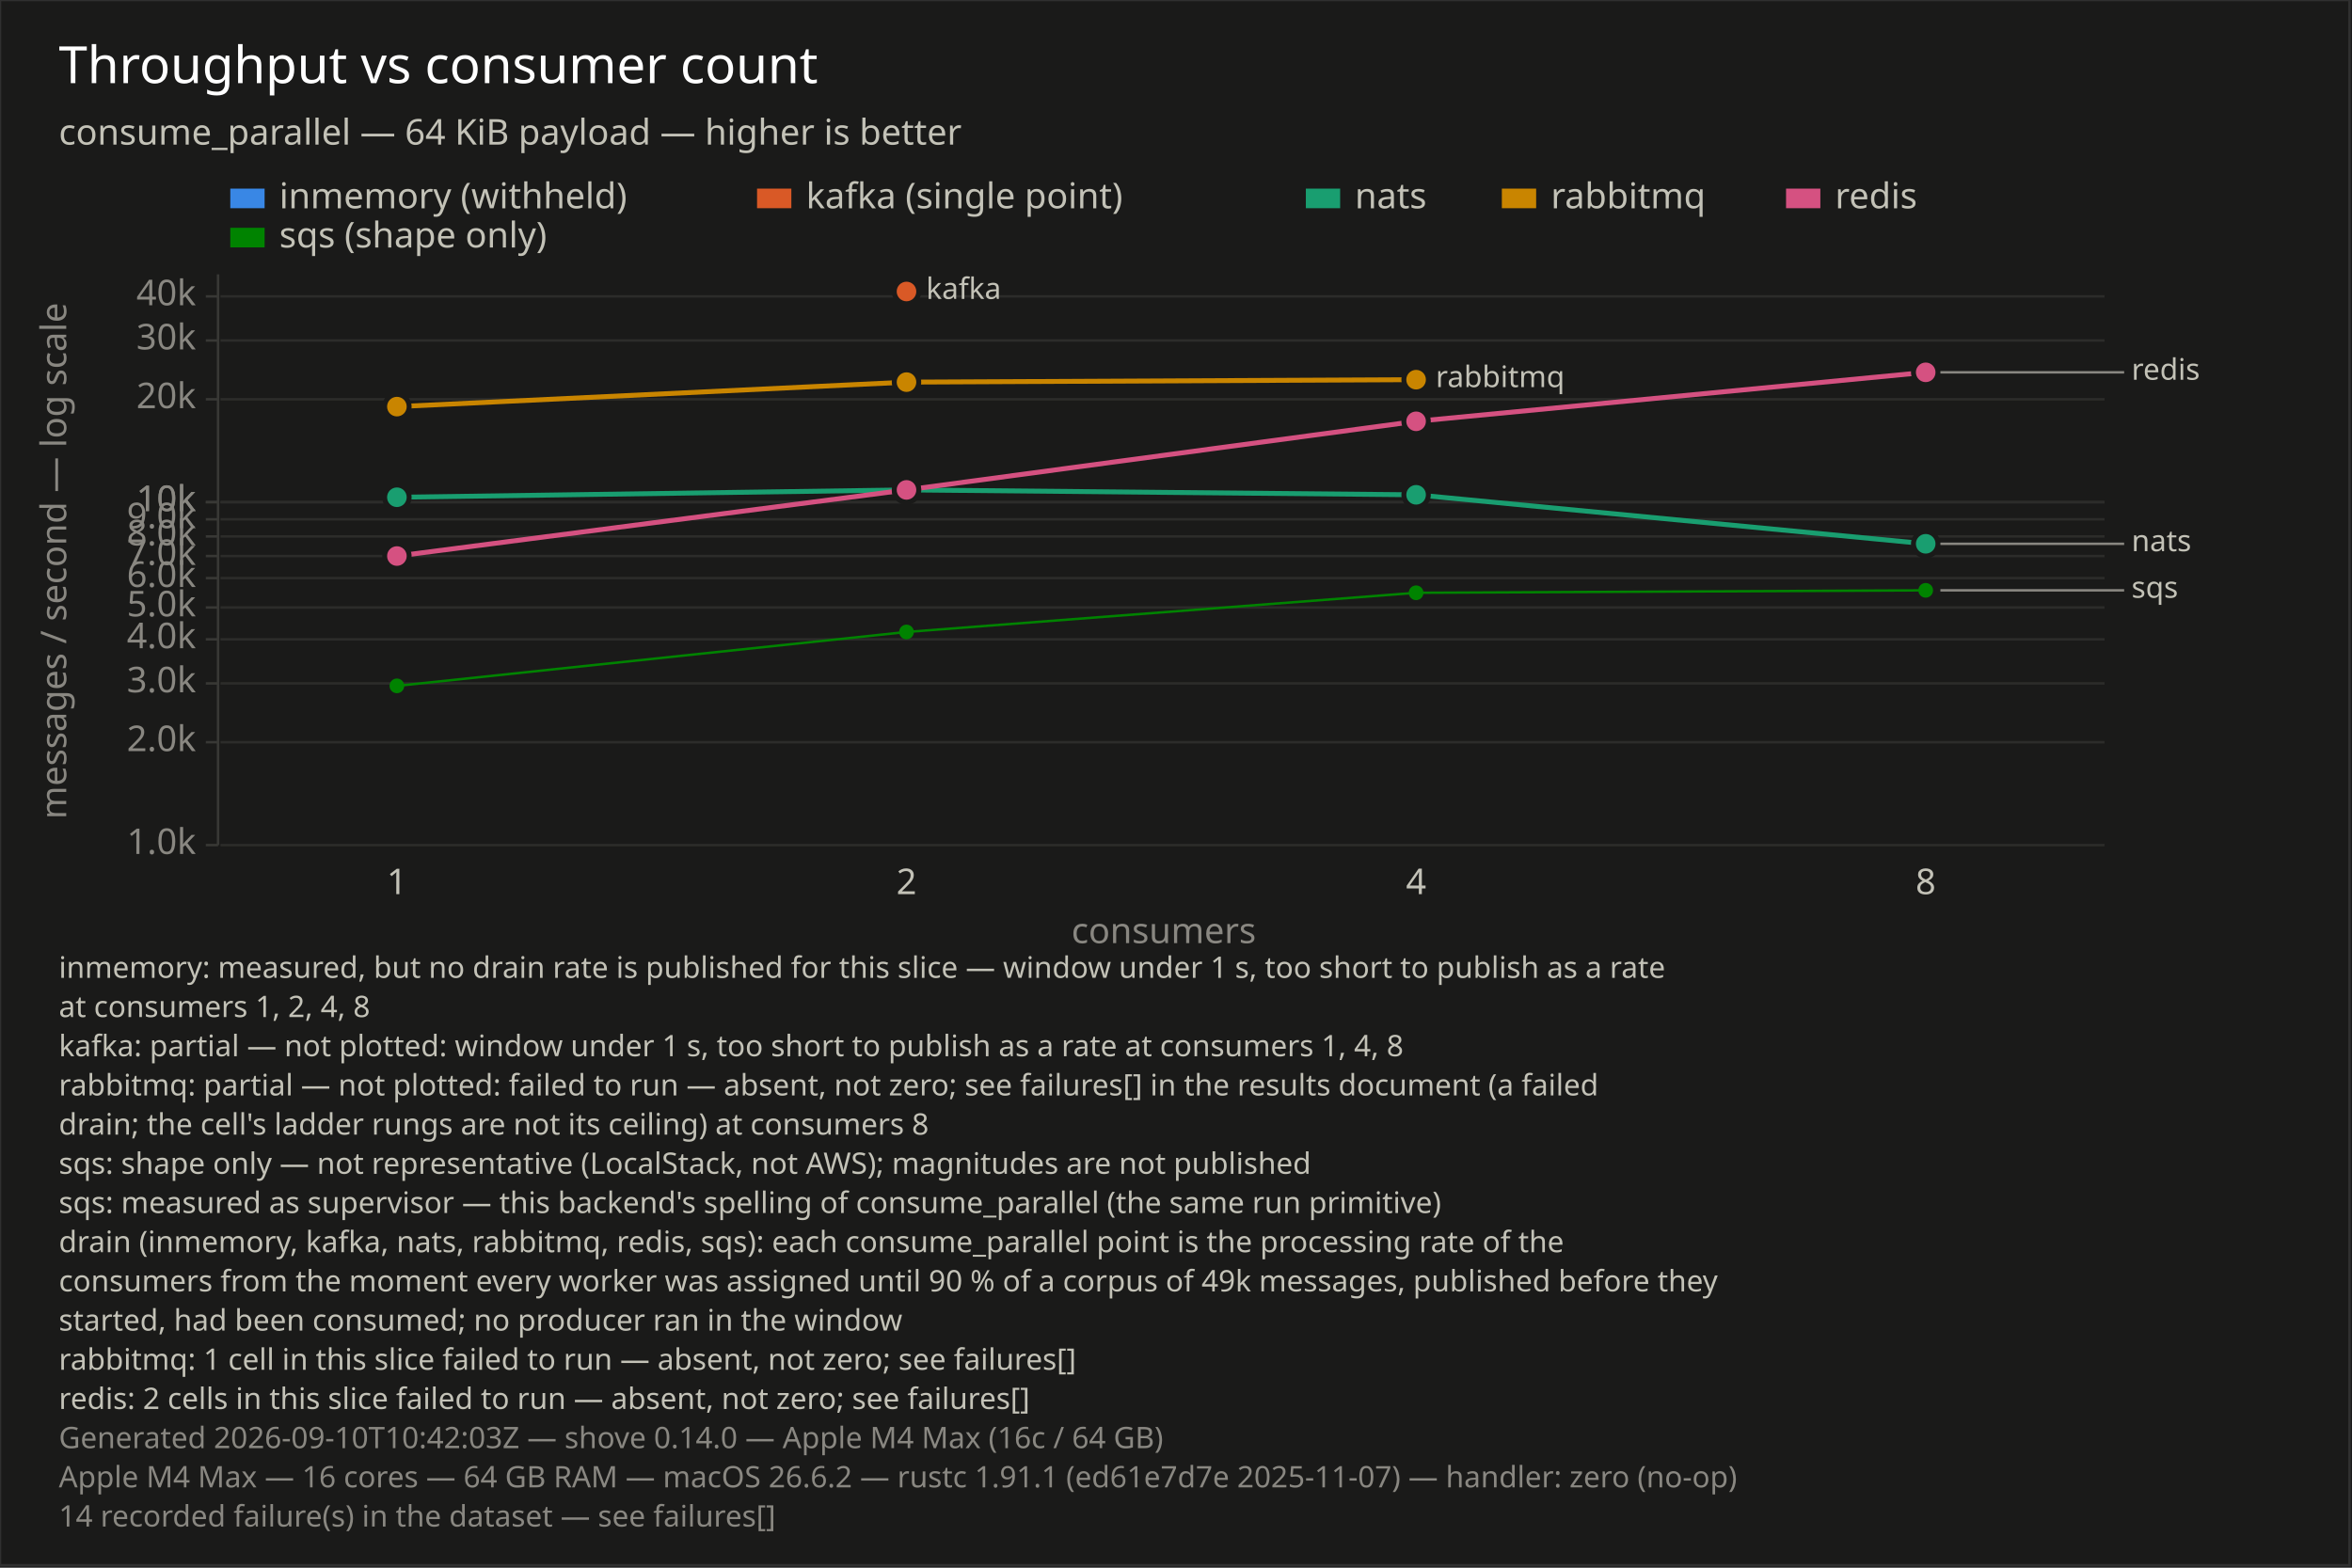
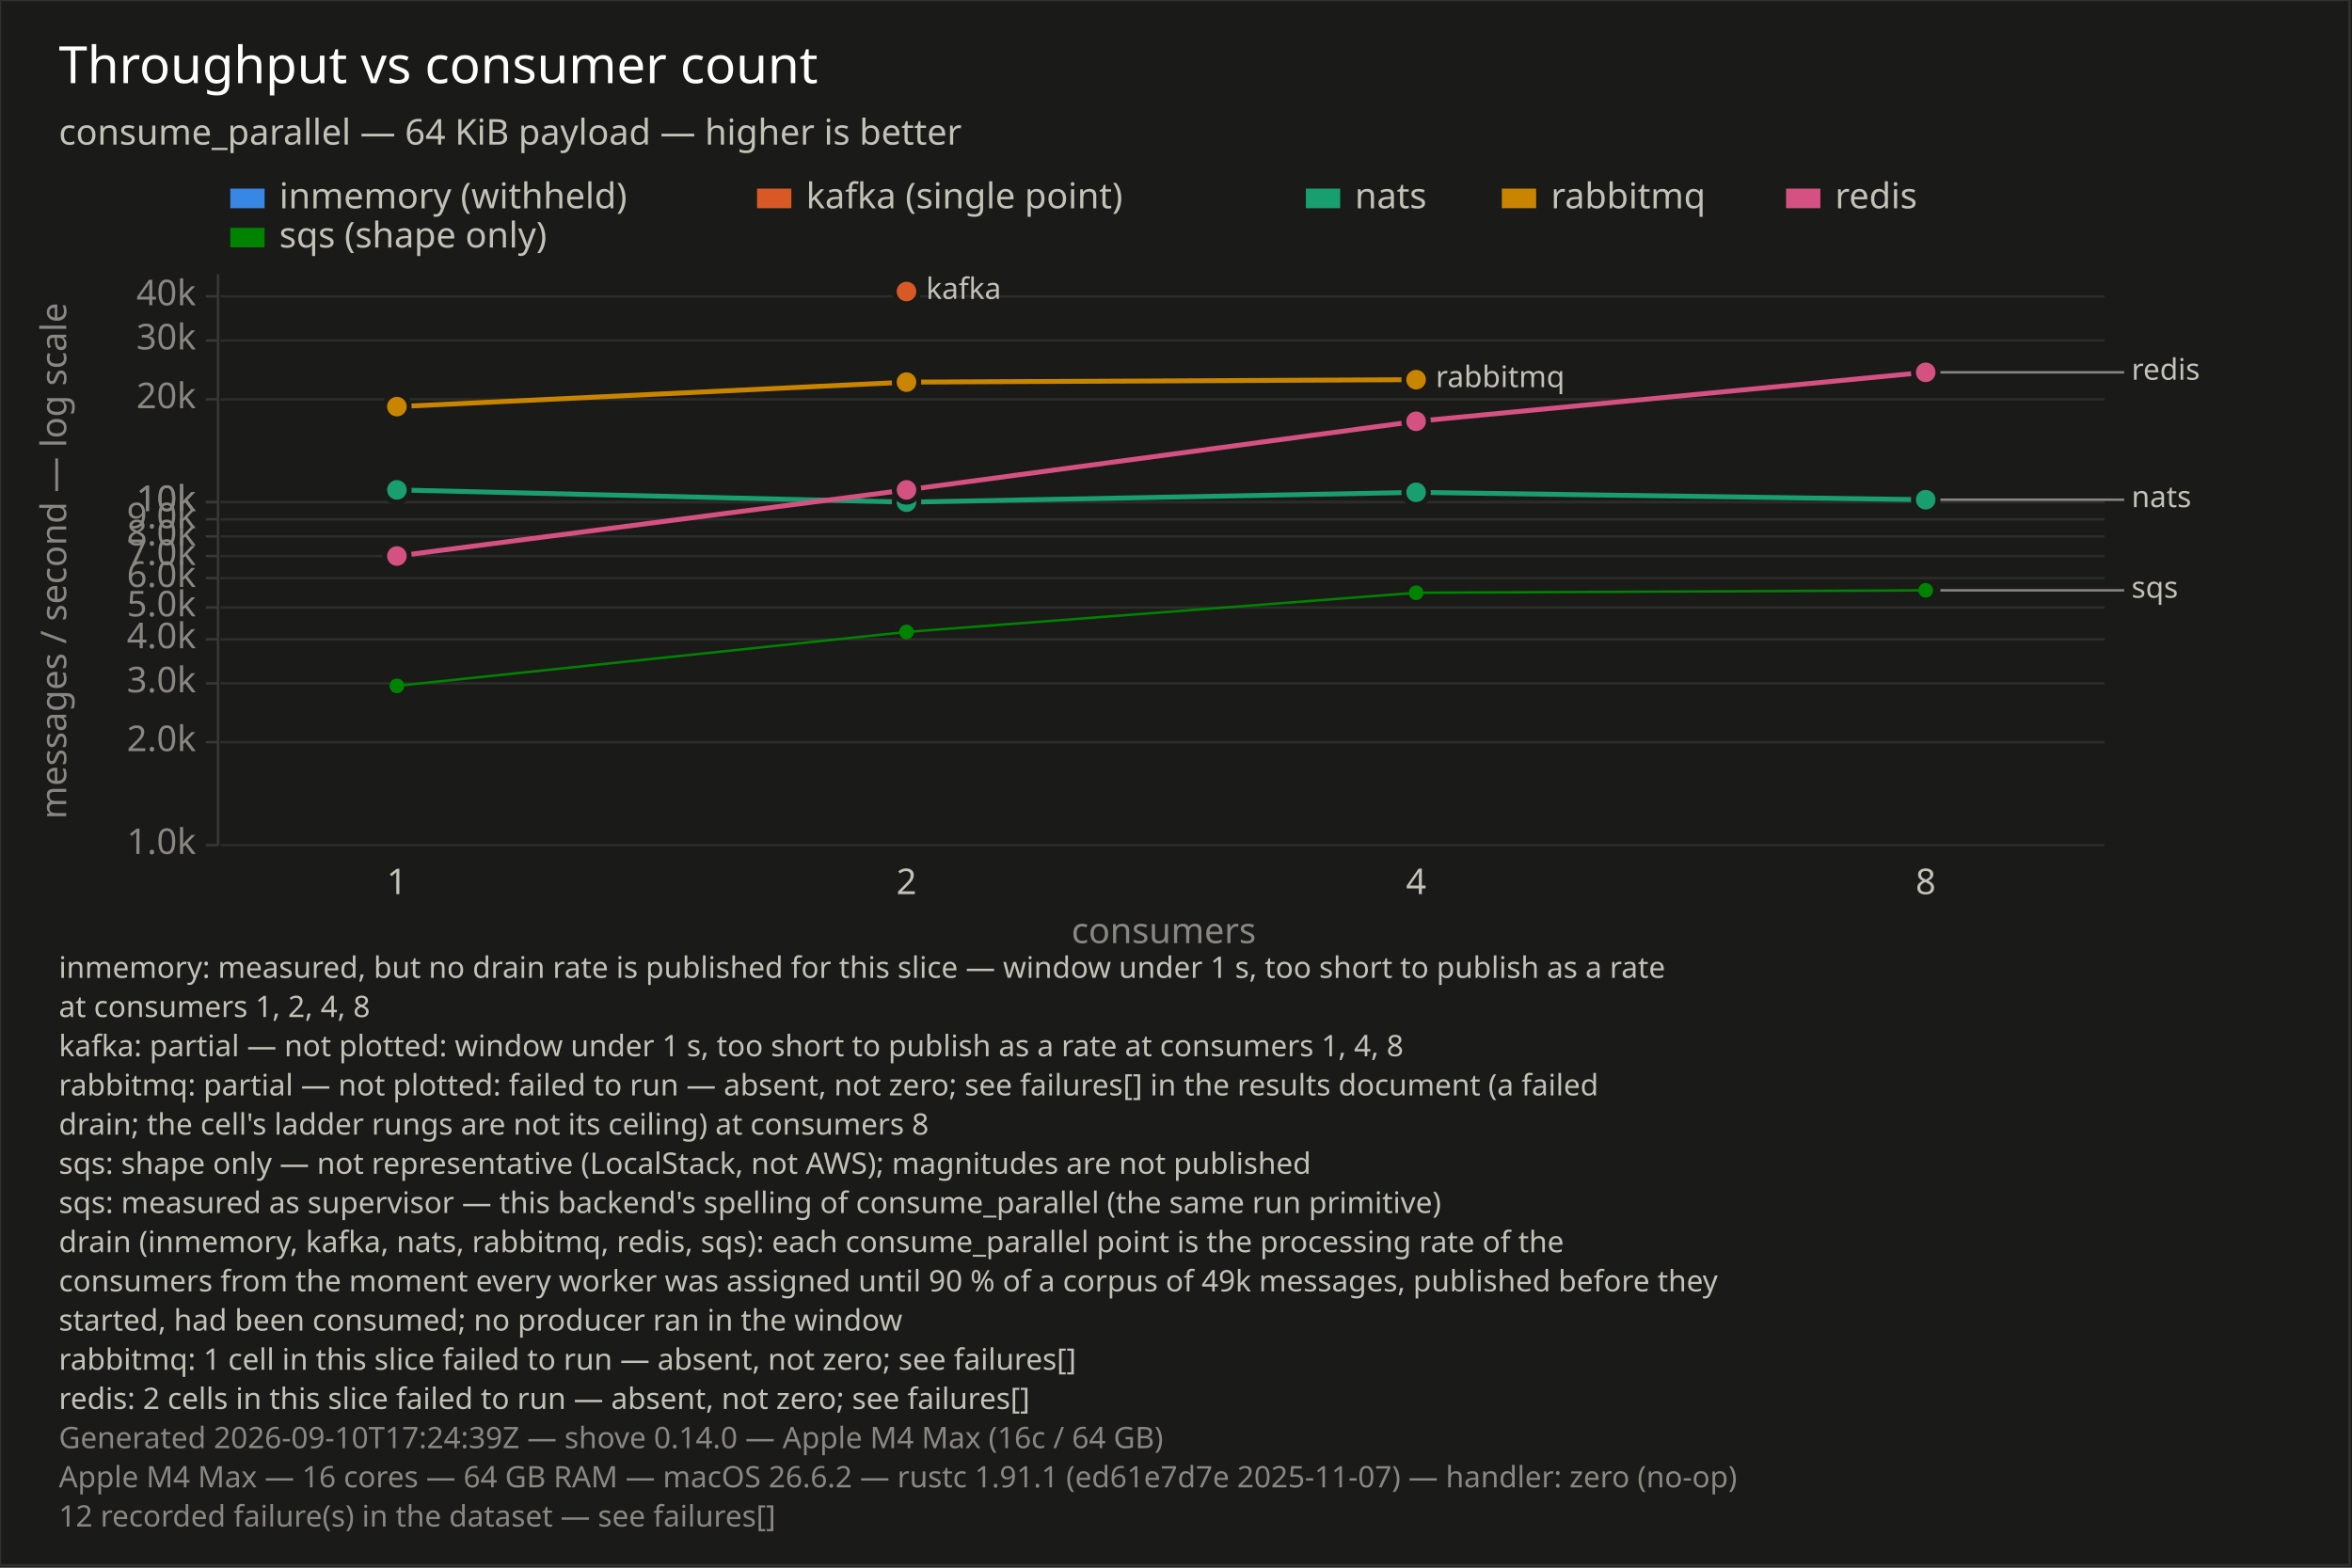
<svg xmlns="http://www.w3.org/2000/svg" width="960" height="640" viewBox="0 0 960 640">
  <rect x="0" y="0" width="960" height="640" opacity="1" fill="#1A1A19" stroke="none" />
  <rect x="0" y="0" width="959" height="639" opacity="0.1" fill="none" stroke="#FFFFFF" />
  <text x="24" y="18" dy="0.76em" text-anchor="start" font-family="sans-serif" font-size="20.968" opacity="1" fill="#FFFFFF">
Throughput vs consumer count
</text>
  <text x="24" y="48" dy="0.76em" text-anchor="start" font-family="sans-serif" font-size="14.516" opacity="1" fill="#C3C2B7">
consume_parallel — 64 KiB payload — higher is better
</text>
  <text x="24" y="390" dy="0.76em" text-anchor="start" font-family="sans-serif" font-size="12.097" opacity="1" fill="#C3C2B7">
inmemory: measured, but no drain rate is published for this slice — window under 1 s, too short to publish as a rate
</text>
  <text x="24" y="406" dy="0.76em" text-anchor="start" font-family="sans-serif" font-size="12.097" opacity="1" fill="#C3C2B7">
at consumers 1, 2, 4, 8
</text>
  <text x="24" y="422" dy="0.76em" text-anchor="start" font-family="sans-serif" font-size="12.097" opacity="1" fill="#C3C2B7">
kafka: partial — not plotted: window under 1 s, too short to publish as a rate at consumers 1, 4, 8
</text>
  <text x="24" y="438" dy="0.76em" text-anchor="start" font-family="sans-serif" font-size="12.097" opacity="1" fill="#C3C2B7">
rabbitmq: partial — not plotted: failed to run — absent, not zero; see failures[] in the results document (a failed
</text>
  <text x="24" y="454" dy="0.76em" text-anchor="start" font-family="sans-serif" font-size="12.097" opacity="1" fill="#C3C2B7">
drain; the cell's ladder rungs are not its ceiling) at consumers 8
</text>
  <text x="24" y="470" dy="0.76em" text-anchor="start" font-family="sans-serif" font-size="12.097" opacity="1" fill="#C3C2B7">
sqs: shape only — not representative (LocalStack, not AWS); magnitudes are not published
</text>
  <text x="24" y="486" dy="0.76em" text-anchor="start" font-family="sans-serif" font-size="12.097" opacity="1" fill="#C3C2B7">
sqs: measured as supervisor — this backend's spelling of consume_parallel (the same run primitive)
</text>
  <text x="24" y="502" dy="0.76em" text-anchor="start" font-family="sans-serif" font-size="12.097" opacity="1" fill="#C3C2B7">
drain (inmemory, kafka, nats, rabbitmq, redis, sqs): each consume_parallel point is the processing rate of the
</text>
  <text x="24" y="518" dy="0.76em" text-anchor="start" font-family="sans-serif" font-size="12.097" opacity="1" fill="#C3C2B7">
consumers from the moment every worker was assigned until 90 % of a corpus of 49k messages, published before they
</text>
  <text x="24" y="534" dy="0.76em" text-anchor="start" font-family="sans-serif" font-size="12.097" opacity="1" fill="#C3C2B7">
started, had been consumed; no producer ran in the window
</text>
  <text x="24" y="550" dy="0.76em" text-anchor="start" font-family="sans-serif" font-size="12.097" opacity="1" fill="#C3C2B7">
rabbitmq: 1 cell in this slice failed to run — absent, not zero; see failures[]
</text>
  <text x="24" y="566" dy="0.76em" text-anchor="start" font-family="sans-serif" font-size="12.097" opacity="1" fill="#C3C2B7">
redis: 2 cells in this slice failed to run — absent, not zero; see failures[]
</text>
  <text x="24" y="582" dy="0.76em" text-anchor="start" font-family="sans-serif" font-size="12.097" opacity="1" fill="#898781">
- Generated 2026-09-10T10:42:03Z — shove 0.14.0 — Apple M4 Max (16c / 64 GB)
+ Generated 2026-09-10T17:24:39Z — shove 0.14.0 — Apple M4 Max (16c / 64 GB)
</text>
  <text x="24" y="598" dy="0.76em" text-anchor="start" font-family="sans-serif" font-size="12.097" opacity="1" fill="#898781">
Apple M4 Max — 16 cores — 64 GB RAM — macOS 26.6.2 — rustc 1.91.1 (ed61e7d7e 2025-11-07) — handler: zero (no-op)
</text>
  <text x="24" y="614" dy="0.76em" text-anchor="start" font-family="sans-serif" font-size="12.097" opacity="1" fill="#898781">
- 14 recorded failure(s) in the dataset — see failures[]
+ 12 recorded failure(s) in the dataset — see failures[]
</text>
  <text x="16" y="229" dy="0.76em" text-anchor="middle" font-family="sans-serif" font-size="14.516" opacity="1" fill="#898781" transform="rotate(270, 16, 229)">
messages / second — log scale
</text>
  <line opacity="1" stroke="#2C2C2A" stroke-width="1" x1="90" y1="345" x2="859" y2="345" />
  <line opacity="1" stroke="#2C2C2A" stroke-width="1" x1="90" y1="303" x2="859" y2="303" />
  <line opacity="1" stroke="#2C2C2A" stroke-width="1" x1="90" y1="279" x2="859" y2="279" />
  <line opacity="1" stroke="#2C2C2A" stroke-width="1" x1="90" y1="261" x2="859" y2="261" />
  <line opacity="1" stroke="#2C2C2A" stroke-width="1" x1="90" y1="248" x2="859" y2="248" />
  <line opacity="1" stroke="#2C2C2A" stroke-width="1" x1="90" y1="236" x2="859" y2="236" />
  <line opacity="1" stroke="#2C2C2A" stroke-width="1" x1="90" y1="227" x2="859" y2="227" />
  <line opacity="1" stroke="#2C2C2A" stroke-width="1" x1="90" y1="219" x2="859" y2="219" />
  <line opacity="1" stroke="#2C2C2A" stroke-width="1" x1="90" y1="212" x2="859" y2="212" />
  <line opacity="1" stroke="#2C2C2A" stroke-width="1" x1="90" y1="205" x2="859" y2="205" />
  <line opacity="1" stroke="#2C2C2A" stroke-width="1" x1="90" y1="205" x2="859" y2="205" />
  <line opacity="1" stroke="#2C2C2A" stroke-width="1" x1="90" y1="163" x2="859" y2="163" />
  <line opacity="1" stroke="#2C2C2A" stroke-width="1" x1="90" y1="139" x2="859" y2="139" />
  <line opacity="1" stroke="#2C2C2A" stroke-width="1" x1="90" y1="121" x2="859" y2="121" />
  <polyline fill="none" opacity="1" stroke="#383835" stroke-width="1" points="89,112 89,345 " />
  <text x="80" y="345" dy="0.5ex" text-anchor="end" font-family="sans-serif" font-size="14.516" opacity="1" fill="#898781">
1.0k
</text>
  <polyline fill="none" opacity="1" stroke="#383835" stroke-width="1" points="84,345 89,345 " />
  <text x="80" y="303" dy="0.5ex" text-anchor="end" font-family="sans-serif" font-size="14.516" opacity="1" fill="#898781">
2.0k
</text>
  <polyline fill="none" opacity="1" stroke="#383835" stroke-width="1" points="84,303 89,303 " />
  <text x="80" y="279" dy="0.5ex" text-anchor="end" font-family="sans-serif" font-size="14.516" opacity="1" fill="#898781">
3.0k
</text>
  <polyline fill="none" opacity="1" stroke="#383835" stroke-width="1" points="84,279 89,279 " />
  <text x="80" y="261" dy="0.5ex" text-anchor="end" font-family="sans-serif" font-size="14.516" opacity="1" fill="#898781">
4.0k
</text>
  <polyline fill="none" opacity="1" stroke="#383835" stroke-width="1" points="84,261 89,261 " />
  <text x="80" y="248" dy="0.5ex" text-anchor="end" font-family="sans-serif" font-size="14.516" opacity="1" fill="#898781">
5.0k
</text>
  <polyline fill="none" opacity="1" stroke="#383835" stroke-width="1" points="84,248 89,248 " />
  <text x="80" y="236" dy="0.5ex" text-anchor="end" font-family="sans-serif" font-size="14.516" opacity="1" fill="#898781">
6.0k
</text>
  <polyline fill="none" opacity="1" stroke="#383835" stroke-width="1" points="84,236 89,236 " />
  <text x="80" y="227" dy="0.5ex" text-anchor="end" font-family="sans-serif" font-size="14.516" opacity="1" fill="#898781">
7.0k
</text>
  <polyline fill="none" opacity="1" stroke="#383835" stroke-width="1" points="84,227 89,227 " />
  <text x="80" y="219" dy="0.5ex" text-anchor="end" font-family="sans-serif" font-size="14.516" opacity="1" fill="#898781">
8.0k
</text>
  <polyline fill="none" opacity="1" stroke="#383835" stroke-width="1" points="84,219 89,219 " />
  <text x="80" y="212" dy="0.5ex" text-anchor="end" font-family="sans-serif" font-size="14.516" opacity="1" fill="#898781">
9.0k
</text>
  <polyline fill="none" opacity="1" stroke="#383835" stroke-width="1" points="84,212 89,212 " />
  <text x="80" y="205" dy="0.5ex" text-anchor="end" font-family="sans-serif" font-size="14.516" opacity="1" fill="#898781">
10k
</text>
  <polyline fill="none" opacity="1" stroke="#383835" stroke-width="1" points="84,205 89,205 " />
  <text x="80" y="205" dy="0.5ex" text-anchor="end" font-family="sans-serif" font-size="14.516" opacity="1" fill="#898781">
10k
</text>
  <polyline fill="none" opacity="1" stroke="#383835" stroke-width="1" points="84,205 89,205 " />
  <text x="80" y="163" dy="0.5ex" text-anchor="end" font-family="sans-serif" font-size="14.516" opacity="1" fill="#898781">
20k
</text>
  <polyline fill="none" opacity="1" stroke="#383835" stroke-width="1" points="84,163 89,163 " />
  <text x="80" y="139" dy="0.5ex" text-anchor="end" font-family="sans-serif" font-size="14.516" opacity="1" fill="#898781">
30k
</text>
  <polyline fill="none" opacity="1" stroke="#383835" stroke-width="1" points="84,139 89,139 " />
  <text x="80" y="121" dy="0.5ex" text-anchor="end" font-family="sans-serif" font-size="14.516" opacity="1" fill="#898781">
40k
</text>
  <polyline fill="none" opacity="1" stroke="#383835" stroke-width="1" points="84,121 89,121 " />
  <polyline fill="none" opacity="1" stroke="#D95926" stroke-width="2" points="370,119 " />
-   <polyline fill="none" opacity="1" stroke="#199E70" stroke-width="2" points="162,203 370,200 578,202 786,222 " />
+   <polyline fill="none" opacity="1" stroke="#199E70" stroke-width="2" points="162,200 370,205 578,201 786,204 " />
  <polyline fill="none" opacity="1" stroke="#C98500" stroke-width="2" points="162,166 370,156 578,155 " />
  <polyline fill="none" opacity="1" stroke="#D55181" stroke-width="2" points="162,227 370,200 578,172 786,152 " />
  <polyline fill="none" opacity="1" stroke="#008300" stroke-width="1" points="162,280 370,258 578,242 786,241 " />
  <circle cx="370" cy="119" r="6" opacity="1" fill="#1A1A19" stroke="none" stroke-width="0" />
  <circle cx="370" cy="119" r="4" opacity="1" fill="#D95926" stroke="none" stroke-width="0" />
-   <circle cx="162" cy="203" r="6" opacity="1" fill="#1A1A19" stroke="none" stroke-width="0" />
-   <circle cx="162" cy="203" r="4" opacity="1" fill="#199E70" stroke="none" stroke-width="0" />
-   <circle cx="370" cy="200" r="6" opacity="1" fill="#1A1A19" stroke="none" stroke-width="0" />
-   <circle cx="370" cy="200" r="4" opacity="1" fill="#199E70" stroke="none" stroke-width="0" />
-   <circle cx="578" cy="202" r="6" opacity="1" fill="#1A1A19" stroke="none" stroke-width="0" />
-   <circle cx="578" cy="202" r="4" opacity="1" fill="#199E70" stroke="none" stroke-width="0" />
-   <circle cx="786" cy="222" r="6" opacity="1" fill="#1A1A19" stroke="none" stroke-width="0" />
-   <circle cx="786" cy="222" r="4" opacity="1" fill="#199E70" stroke="none" stroke-width="0" />
+   <circle cx="162" cy="200" r="6" opacity="1" fill="#1A1A19" stroke="none" stroke-width="0" />
+   <circle cx="162" cy="200" r="4" opacity="1" fill="#199E70" stroke="none" stroke-width="0" />
+   <circle cx="370" cy="205" r="6" opacity="1" fill="#1A1A19" stroke="none" stroke-width="0" />
+   <circle cx="370" cy="205" r="4" opacity="1" fill="#199E70" stroke="none" stroke-width="0" />
+   <circle cx="578" cy="201" r="6" opacity="1" fill="#1A1A19" stroke="none" stroke-width="0" />
+   <circle cx="578" cy="201" r="4" opacity="1" fill="#199E70" stroke="none" stroke-width="0" />
+   <circle cx="786" cy="204" r="6" opacity="1" fill="#1A1A19" stroke="none" stroke-width="0" />
+   <circle cx="786" cy="204" r="4" opacity="1" fill="#199E70" stroke="none" stroke-width="0" />
  <circle cx="162" cy="166" r="6" opacity="1" fill="#1A1A19" stroke="none" stroke-width="0" />
  <circle cx="162" cy="166" r="4" opacity="1" fill="#C98500" stroke="none" stroke-width="0" />
  <circle cx="370" cy="156" r="6" opacity="1" fill="#1A1A19" stroke="none" stroke-width="0" />
  <circle cx="370" cy="156" r="4" opacity="1" fill="#C98500" stroke="none" stroke-width="0" />
  <circle cx="578" cy="155" r="6" opacity="1" fill="#1A1A19" stroke="none" stroke-width="0" />
  <circle cx="578" cy="155" r="4" opacity="1" fill="#C98500" stroke="none" stroke-width="0" />
  <circle cx="162" cy="227" r="6" opacity="1" fill="#1A1A19" stroke="none" stroke-width="0" />
  <circle cx="162" cy="227" r="4" opacity="1" fill="#D55181" stroke="none" stroke-width="0" />
  <circle cx="370" cy="200" r="6" opacity="1" fill="#1A1A19" stroke="none" stroke-width="0" />
  <circle cx="370" cy="200" r="4" opacity="1" fill="#D55181" stroke="none" stroke-width="0" />
  <circle cx="578" cy="172" r="6" opacity="1" fill="#1A1A19" stroke="none" stroke-width="0" />
  <circle cx="578" cy="172" r="4" opacity="1" fill="#D55181" stroke="none" stroke-width="0" />
  <circle cx="786" cy="152" r="6" opacity="1" fill="#1A1A19" stroke="none" stroke-width="0" />
  <circle cx="786" cy="152" r="4" opacity="1" fill="#D55181" stroke="none" stroke-width="0" />
  <circle cx="162" cy="280" r="3" opacity="1" fill="#008300" stroke="none" stroke-width="0" />
  <circle cx="370" cy="258" r="3" opacity="1" fill="#008300" stroke="none" stroke-width="0" />
  <circle cx="578" cy="242" r="3" opacity="1" fill="#008300" stroke="none" stroke-width="0" />
  <circle cx="786" cy="241" r="3" opacity="1" fill="#008300" stroke="none" stroke-width="0" />
  <text x="378" y="119" dy="0.5ex" text-anchor="start" font-family="sans-serif" font-size="12.097" opacity="1" fill="#C3C2B7">
kafka
</text>
  <text x="586" y="155" dy="0.5ex" text-anchor="start" font-family="sans-serif" font-size="12.097" opacity="1" fill="#C3C2B7">
rabbitmq
</text>
  <polyline fill="none" opacity="1" stroke="#898781" stroke-width="1" points="792,152 867,152 " />
  <text x="870" y="152" dy="0.5ex" text-anchor="start" font-family="sans-serif" font-size="12.097" opacity="1" fill="#C3C2B7">
redis
</text>
-   <polyline fill="none" opacity="1" stroke="#898781" stroke-width="1" points="792,222 867,222 " />
-   <text x="870" y="222" dy="0.5ex" text-anchor="start" font-family="sans-serif" font-size="12.097" opacity="1" fill="#C3C2B7">
+   <polyline fill="none" opacity="1" stroke="#898781" stroke-width="1" points="792,204 867,204 " />
+   <text x="870" y="204" dy="0.5ex" text-anchor="start" font-family="sans-serif" font-size="12.097" opacity="1" fill="#C3C2B7">
nats
</text>
  <polyline fill="none" opacity="1" stroke="#898781" stroke-width="1" points="792,241 867,241 " />
  <text x="870" y="241" dy="0.5ex" text-anchor="start" font-family="sans-serif" font-size="12.097" opacity="1" fill="#C3C2B7">
sqs
</text>
  <text x="162" y="354" dy="0.76em" text-anchor="middle" font-family="sans-serif" font-size="14.516" opacity="1" fill="#C3C2B7">
1
</text>
  <text x="370" y="354" dy="0.76em" text-anchor="middle" font-family="sans-serif" font-size="14.516" opacity="1" fill="#C3C2B7">
2
</text>
  <text x="578" y="354" dy="0.76em" text-anchor="middle" font-family="sans-serif" font-size="14.516" opacity="1" fill="#C3C2B7">
4
</text>
  <text x="786" y="354" dy="0.76em" text-anchor="middle" font-family="sans-serif" font-size="14.516" opacity="1" fill="#C3C2B7">
8
</text>
  <text x="475" y="374" dy="0.76em" text-anchor="middle" font-family="sans-serif" font-size="14.516" opacity="1" fill="#898781">
consumers
</text>
  <rect x="94" y="77" width="14" height="8" opacity="1" fill="#3987E5" stroke="none" />
  <text x="114" y="74" dy="0.76em" text-anchor="start" font-family="sans-serif" font-size="14.516" opacity="1" fill="#C3C2B7">
inmemory (withheld)
</text>
  <rect x="309" y="77" width="14" height="8" opacity="1" fill="#D95926" stroke="none" />
  <text x="329" y="74" dy="0.76em" text-anchor="start" font-family="sans-serif" font-size="14.516" opacity="1" fill="#C3C2B7">
kafka (single point)
</text>
  <rect x="533" y="77" width="14" height="8" opacity="1" fill="#199E70" stroke="none" />
  <text x="553" y="74" dy="0.76em" text-anchor="start" font-family="sans-serif" font-size="14.516" opacity="1" fill="#C3C2B7">
nats
</text>
  <rect x="613" y="77" width="14" height="8" opacity="1" fill="#C98500" stroke="none" />
  <text x="633" y="74" dy="0.76em" text-anchor="start" font-family="sans-serif" font-size="14.516" opacity="1" fill="#C3C2B7">
rabbitmq
</text>
  <rect x="729" y="77" width="14" height="8" opacity="1" fill="#D55181" stroke="none" />
  <text x="749" y="74" dy="0.76em" text-anchor="start" font-family="sans-serif" font-size="14.516" opacity="1" fill="#C3C2B7">
redis
</text>
  <rect x="94" y="93" width="14" height="8" opacity="1" fill="#008300" stroke="none" />
  <text x="114" y="90" dy="0.76em" text-anchor="start" font-family="sans-serif" font-size="14.516" opacity="1" fill="#C3C2B7">
sqs (shape only)
</text>
</svg>
